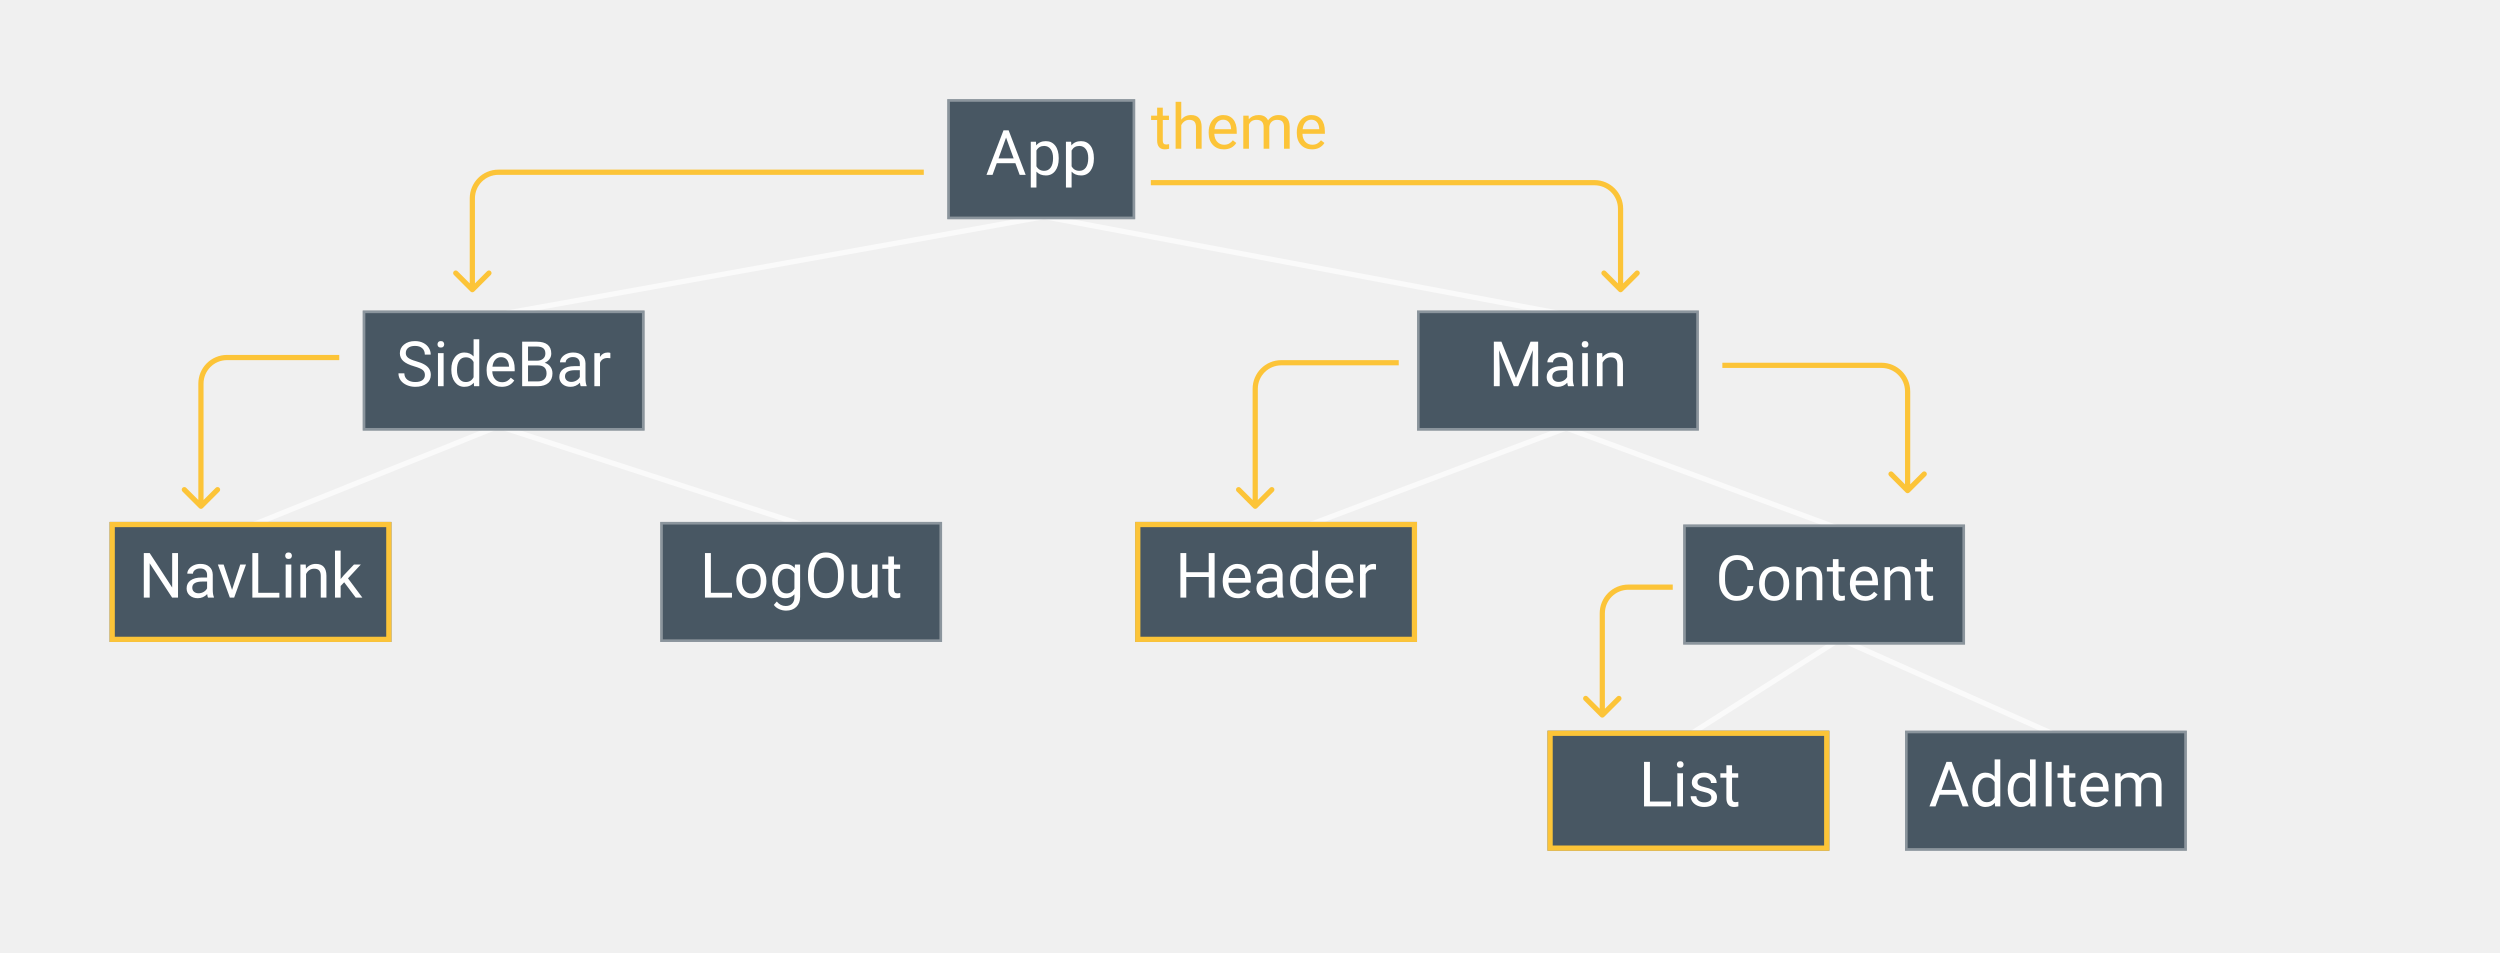
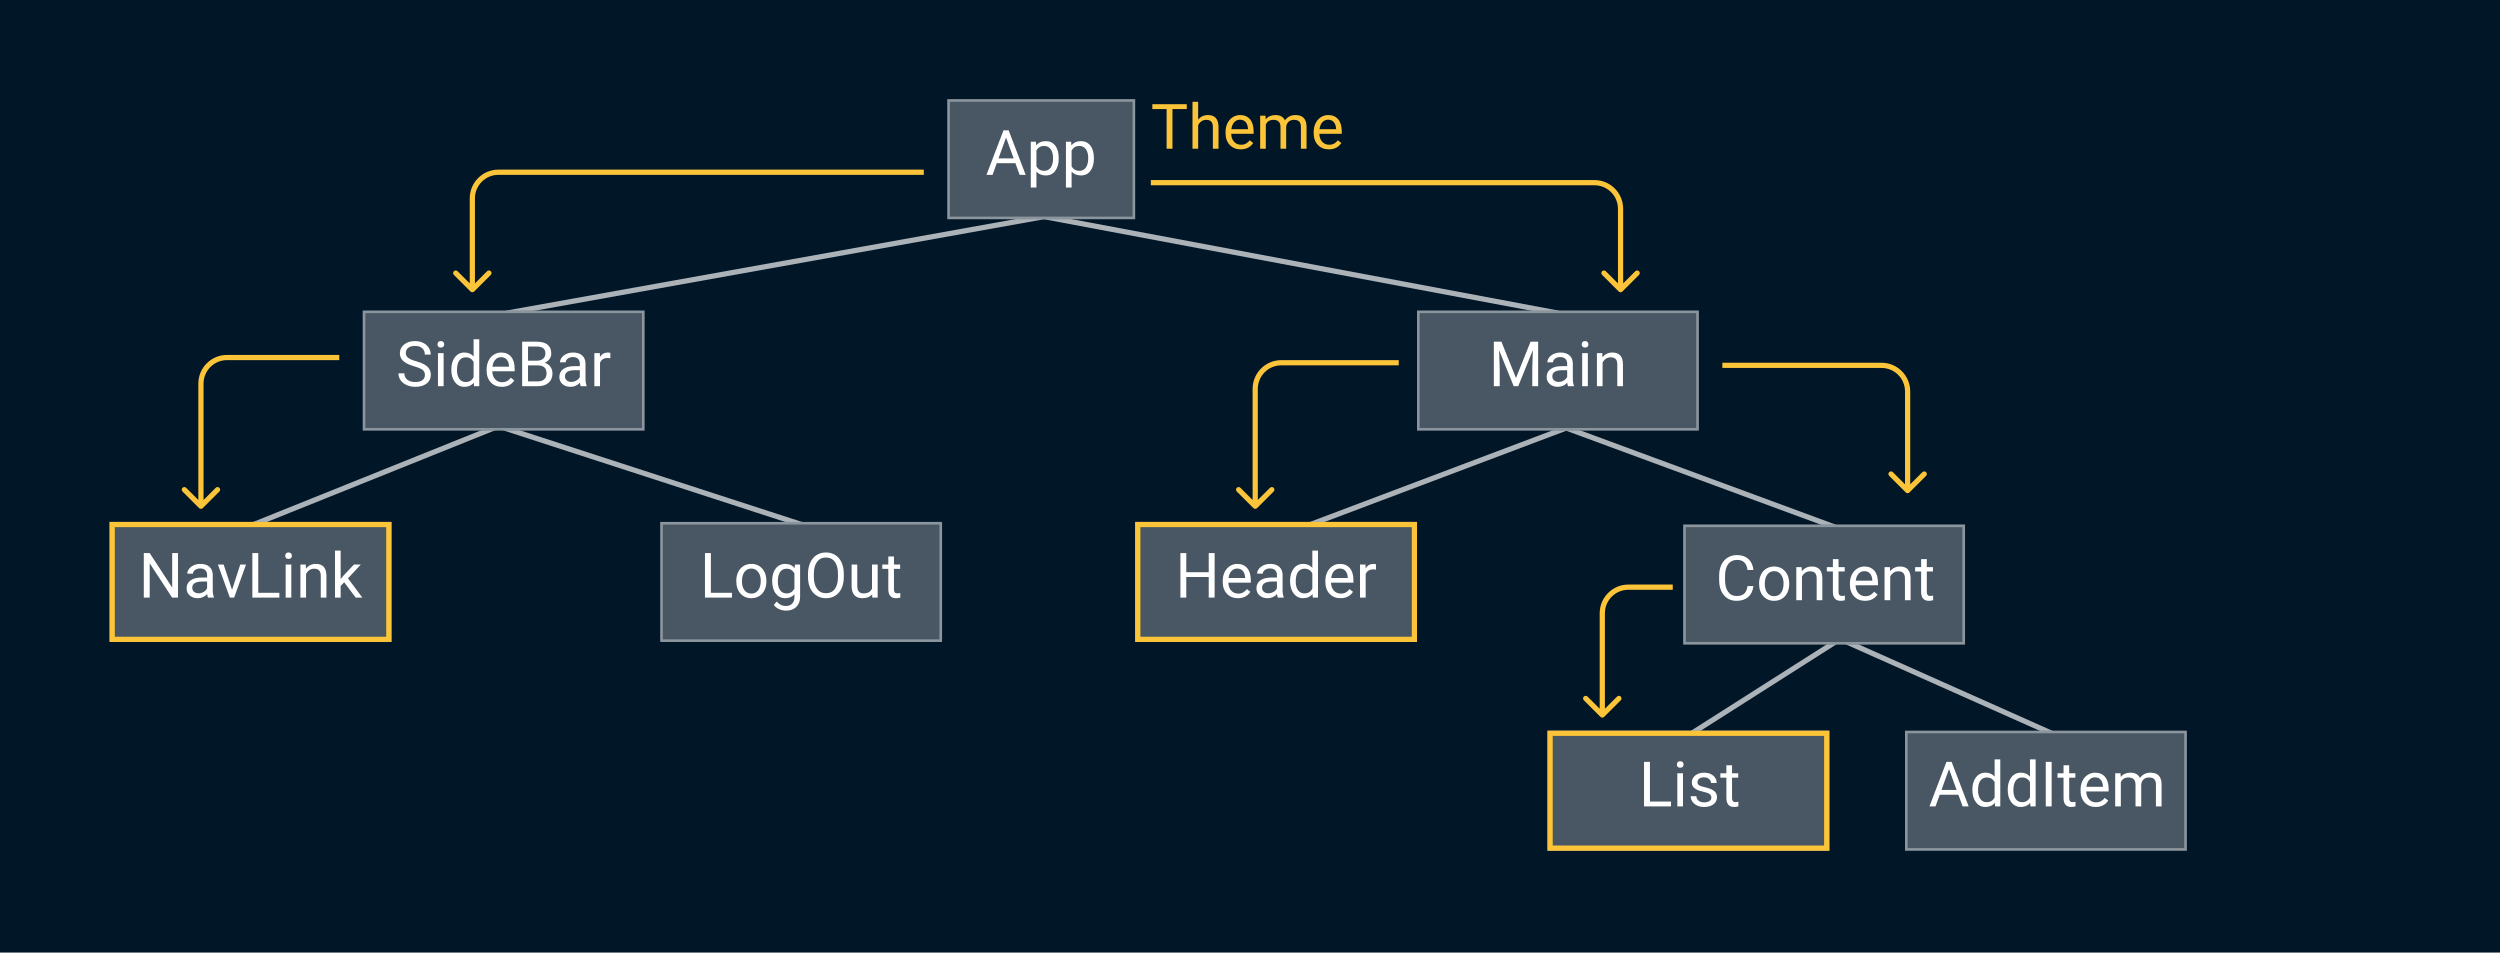
<svg xmlns="http://www.w3.org/2000/svg" width="958" height="365" viewBox="0 0 958 365" fill="none">
  <g clip-path="url(#clip0)">
-     <line x1="400.185" y1="83.017" x2="597.185" y2="120.017" stroke="white" stroke-opacity="0.67" stroke-width="2" />
-     <line x1="400.177" y1="82.984" x2="194.177" y2="119.984" stroke="white" stroke-opacity="0.67" stroke-width="2" />
-     <path d="M190.5 163.5L97.361 200.933" stroke="white" stroke-opacity="0.67" stroke-width="2" />
-     <line x1="190.309" y1="163.049" x2="307.309" y2="201.049" stroke="white" stroke-opacity="0.67" stroke-width="2" />
-     <line x1="600.353" y1="163.936" x2="441.353" y2="223.936" stroke="white" stroke-opacity="0.67" stroke-width="2" />
-     <line x1="600.346" y1="164.062" x2="703.346" y2="202.062" stroke="white" stroke-opacity="0.67" stroke-width="2" />
-     <line x1="703.537" y1="245.844" x2="648.537" y2="280.844" stroke="white" stroke-opacity="0.67" stroke-width="2" />
-     <line x1="703.407" y1="244.087" x2="786.407" y2="281.087" stroke="white" stroke-opacity="0.67" stroke-width="2" />
+     <rect width="958" height="365" fill="#011627" />
+     <line x1="400.185" y1="83.017" x2="597.185" y2="120.017" stroke="#ABB2B8" stroke-width="2" />
+     <line x1="400.177" y1="82.984" x2="194.177" y2="119.984" stroke="#ABB2B8" stroke-width="2" />
+     <path d="M190.5 163.5L97.361 200.933" stroke="#ABB2B8" stroke-width="2" />
+     <line x1="190.309" y1="163.049" x2="307.309" y2="201.049" stroke="#ABB2B8" stroke-width="2" />
+     <line x1="600.353" y1="163.936" x2="441.353" y2="223.936" stroke="#ABB2B8" stroke-width="2" />
+     <line x1="600.346" y1="164.062" x2="703.346" y2="202.062" stroke="#ABB2B8" stroke-width="2" />
+     <line x1="703.537" y1="245.844" x2="648.537" y2="280.844" stroke="#ABB2B8" stroke-width="2" />
+     <line x1="703.407" y1="244.087" x2="786.407" y2="281.087" stroke="#ABB2B8" stroke-width="2" />
    <path d="M363 38H435V84H363V38Z" fill="#485763" />
    <path d="M363.5 38.5H434.5V83.5H363.5V38.5Z" stroke="white" stroke-opacity="0.37" />
    <path d="M389.098 62.547H381.949L380.344 67H378.023L384.539 49.938H386.508L393.035 67H390.727L389.098 62.547ZM382.629 60.695H388.43L385.523 52.715L382.629 60.695ZM405.703 60.801C405.703 62.73 405.262 64.285 404.379 65.465C403.496 66.644 402.301 67.234 400.793 67.234C399.254 67.234 398.043 66.746 397.16 65.769V71.875H394.992V54.32H396.973L397.078 55.727C397.961 54.633 399.188 54.086 400.758 54.086C402.281 54.086 403.484 54.66 404.367 55.809C405.258 56.957 405.703 58.555 405.703 60.602V60.801ZM403.535 60.555C403.535 59.125 403.23 57.996 402.621 57.168C402.012 56.34 401.176 55.926 400.113 55.926C398.801 55.926 397.816 56.508 397.16 57.672V63.73C397.809 64.887 398.801 65.465 400.137 65.465C401.176 65.465 402 65.055 402.609 64.234C403.227 63.406 403.535 62.18 403.535 60.555ZM419.18 60.801C419.18 62.73 418.738 64.285 417.855 65.465C416.973 66.644 415.777 67.234 414.27 67.234C412.73 67.234 411.52 66.746 410.637 65.769V71.875H408.469V54.32H410.449L410.555 55.727C411.438 54.633 412.664 54.086 414.234 54.086C415.758 54.086 416.961 54.66 417.844 55.809C418.734 56.957 419.18 58.555 419.18 60.602V60.801ZM417.012 60.555C417.012 59.125 416.707 57.996 416.098 57.168C415.488 56.34 414.652 55.926 413.59 55.926C412.277 55.926 411.293 56.508 410.637 57.672V63.73C411.285 64.887 412.277 65.465 413.613 65.465C414.652 65.465 415.477 65.055 416.086 64.234C416.703 63.406 417.012 62.18 417.012 60.555Z" fill="white" />
    <path d="M139 119H247V165H139V119Z" fill="#485763" />
    <path d="M139.5 119.5H246.5V164.5H139.5V119.5Z" stroke="white" stroke-opacity="0.37" />
    <path d="M158.758 140.395C156.828 139.84 155.422 139.16 154.539 138.355C153.664 137.543 153.227 136.543 153.227 135.355C153.227 134.012 153.762 132.902 154.832 132.027C155.91 131.145 157.309 130.703 159.027 130.703C160.199 130.703 161.242 130.93 162.156 131.383C163.078 131.836 163.789 132.461 164.289 133.258C164.797 134.055 165.051 134.926 165.051 135.871H162.789C162.789 134.84 162.461 134.031 161.805 133.445C161.148 132.852 160.223 132.555 159.027 132.555C157.918 132.555 157.051 132.801 156.426 133.293C155.809 133.777 155.5 134.453 155.5 135.32C155.5 136.016 155.793 136.605 156.379 137.09C156.973 137.566 157.977 138.004 159.391 138.402C160.812 138.801 161.922 139.242 162.719 139.727C163.523 140.203 164.117 140.762 164.5 141.402C164.891 142.043 165.086 142.797 165.086 143.664C165.086 145.047 164.547 146.156 163.469 146.992C162.391 147.82 160.949 148.234 159.145 148.234C157.973 148.234 156.879 148.012 155.863 147.566C154.848 147.113 154.062 146.496 153.508 145.715C152.961 144.934 152.688 144.047 152.688 143.055H154.949C154.949 144.086 155.328 144.902 156.086 145.504C156.852 146.098 157.871 146.395 159.145 146.395C160.332 146.395 161.242 146.152 161.875 145.668C162.508 145.184 162.824 144.523 162.824 143.688C162.824 142.852 162.531 142.207 161.945 141.754C161.359 141.293 160.297 140.84 158.758 140.395ZM169.996 148H167.828V135.32H169.996V148ZM167.652 131.957C167.652 131.605 167.758 131.309 167.969 131.066C168.188 130.824 168.508 130.703 168.93 130.703C169.352 130.703 169.672 130.824 169.891 131.066C170.109 131.309 170.219 131.605 170.219 131.957C170.219 132.309 170.109 132.602 169.891 132.836C169.672 133.07 169.352 133.188 168.93 133.188C168.508 133.188 168.188 133.07 167.969 132.836C167.758 132.602 167.652 132.309 167.652 131.957ZM172.949 141.555C172.949 139.609 173.41 138.047 174.332 136.867C175.254 135.68 176.461 135.086 177.953 135.086C179.438 135.086 180.613 135.594 181.48 136.609V130H183.648V148H181.656L181.551 146.641C180.684 147.703 179.477 148.234 177.93 148.234C176.461 148.234 175.262 147.633 174.332 146.43C173.41 145.227 172.949 143.656 172.949 141.719V141.555ZM175.117 141.801C175.117 143.238 175.414 144.363 176.008 145.176C176.602 145.988 177.422 146.395 178.469 146.395C179.844 146.395 180.848 145.777 181.48 144.543V138.719C180.832 137.523 179.836 136.926 178.492 136.926C177.43 136.926 176.602 137.336 176.008 138.156C175.414 138.977 175.117 140.191 175.117 141.801ZM192.285 148.234C190.566 148.234 189.168 147.672 188.09 146.547C187.012 145.414 186.473 143.902 186.473 142.012V141.613C186.473 140.355 186.711 139.234 187.188 138.25C187.672 137.258 188.344 136.484 189.203 135.93C190.07 135.367 191.008 135.086 192.016 135.086C193.664 135.086 194.945 135.629 195.859 136.715C196.773 137.801 197.23 139.355 197.23 141.379V142.281H188.641C188.672 143.531 189.035 144.543 189.73 145.316C190.434 146.082 191.324 146.465 192.402 146.465C193.168 146.465 193.816 146.309 194.348 145.996C194.879 145.684 195.344 145.27 195.742 144.754L197.066 145.785C196.004 147.418 194.41 148.234 192.285 148.234ZM192.016 136.867C191.141 136.867 190.406 137.188 189.812 137.828C189.219 138.461 188.852 139.352 188.711 140.5H195.062V140.336C195 139.234 194.703 138.383 194.172 137.781C193.641 137.172 192.922 136.867 192.016 136.867ZM200.09 148V130.938H205.668C207.52 130.938 208.91 131.32 209.84 132.086C210.777 132.852 211.246 133.984 211.246 135.484C211.246 136.281 211.02 136.988 210.566 137.605C210.113 138.215 209.496 138.688 208.715 139.023C209.637 139.281 210.363 139.773 210.895 140.5C211.434 141.219 211.703 142.078 211.703 143.078C211.703 144.609 211.207 145.812 210.215 146.688C209.223 147.562 207.82 148 206.008 148H200.09ZM202.34 140.02V146.16H206.055C207.102 146.16 207.926 145.891 208.527 145.352C209.137 144.805 209.441 144.055 209.441 143.102C209.441 141.047 208.324 140.02 206.09 140.02H202.34ZM202.34 138.215H205.738C206.723 138.215 207.508 137.969 208.094 137.477C208.688 136.984 208.984 136.316 208.984 135.473C208.984 134.535 208.711 133.855 208.164 133.434C207.617 133.004 206.785 132.789 205.668 132.789H202.34V138.215ZM222.531 148C222.406 147.75 222.305 147.305 222.227 146.664C221.219 147.711 220.016 148.234 218.617 148.234C217.367 148.234 216.34 147.883 215.535 147.18C214.738 146.469 214.34 145.57 214.34 144.484C214.34 143.164 214.84 142.141 215.84 141.414C216.848 140.68 218.262 140.312 220.082 140.312H222.191V139.316C222.191 138.559 221.965 137.957 221.512 137.512C221.059 137.059 220.391 136.832 219.508 136.832C218.734 136.832 218.086 137.027 217.562 137.418C217.039 137.809 216.777 138.281 216.777 138.836H214.598C214.598 138.203 214.82 137.594 215.266 137.008C215.719 136.414 216.328 135.945 217.094 135.602C217.867 135.258 218.715 135.086 219.637 135.086C221.098 135.086 222.242 135.453 223.07 136.188C223.898 136.914 224.328 137.918 224.359 139.199V145.035C224.359 146.199 224.508 147.125 224.805 147.812V148H222.531ZM218.934 146.348C219.613 146.348 220.258 146.172 220.867 145.82C221.477 145.469 221.918 145.012 222.191 144.449V141.848H220.492C217.836 141.848 216.508 142.625 216.508 144.18C216.508 144.859 216.734 145.391 217.188 145.773C217.641 146.156 218.223 146.348 218.934 146.348ZM233.887 137.266C233.559 137.211 233.203 137.184 232.82 137.184C231.398 137.184 230.434 137.789 229.926 139V148H227.758V135.32H229.867L229.902 136.785C230.613 135.652 231.621 135.086 232.926 135.086C233.348 135.086 233.668 135.141 233.887 135.25V137.266Z" fill="white" />
    <path d="M543 119H651V165H543V119Z" fill="#485763" />
    <path d="M543.5 119.5H650.5V164.5H543.5V119.5Z" stroke="white" stroke-opacity="0.37" />
    <path d="M575.344 130.938L580.922 144.859L586.5 130.938H589.418V148H587.168V141.355L587.379 134.184L581.777 148H580.055L574.465 134.219L574.688 141.355V148H572.438V130.938H575.344ZM600.879 148C600.754 147.75 600.652 147.305 600.574 146.664C599.566 147.711 598.363 148.234 596.965 148.234C595.715 148.234 594.688 147.883 593.883 147.18C593.086 146.469 592.688 145.57 592.688 144.484C592.688 143.164 593.188 142.141 594.188 141.414C595.195 140.68 596.609 140.312 598.43 140.312H600.539V139.316C600.539 138.559 600.312 137.957 599.859 137.512C599.406 137.059 598.738 136.832 597.855 136.832C597.082 136.832 596.434 137.027 595.91 137.418C595.387 137.809 595.125 138.281 595.125 138.836H592.945C592.945 138.203 593.168 137.594 593.613 137.008C594.066 136.414 594.676 135.945 595.441 135.602C596.215 135.258 597.062 135.086 597.984 135.086C599.445 135.086 600.59 135.453 601.418 136.188C602.246 136.914 602.676 137.918 602.707 139.199V145.035C602.707 146.199 602.855 147.125 603.152 147.812V148H600.879ZM597.281 146.348C597.961 146.348 598.605 146.172 599.215 145.82C599.824 145.469 600.266 145.012 600.539 144.449V141.848H598.84C596.184 141.848 594.855 142.625 594.855 144.18C594.855 144.859 595.082 145.391 595.535 145.773C595.988 146.156 596.57 146.348 597.281 146.348ZM608.461 148H606.293V135.32H608.461V148ZM606.117 131.957C606.117 131.605 606.223 131.309 606.434 131.066C606.652 130.824 606.973 130.703 607.395 130.703C607.816 130.703 608.137 130.824 608.355 131.066C608.574 131.309 608.684 131.605 608.684 131.957C608.684 132.309 608.574 132.602 608.355 132.836C608.137 133.07 607.816 133.188 607.395 133.188C606.973 133.188 606.652 133.07 606.434 132.836C606.223 132.602 606.117 132.309 606.117 131.957ZM613.992 135.32L614.062 136.914C615.031 135.695 616.297 135.086 617.859 135.086C620.539 135.086 621.891 136.598 621.914 139.621V148H619.746V139.609C619.738 138.695 619.527 138.02 619.113 137.582C618.707 137.145 618.07 136.926 617.203 136.926C616.5 136.926 615.883 137.113 615.352 137.488C614.82 137.863 614.406 138.355 614.109 138.965V148H611.941V135.32H613.992Z" fill="white" />
    <path d="M42 200H150V246H42V200Z" fill="#485763" />
    <path d="M42.5 200.5H149.5V245.5H42.5V200.5Z" stroke="white" stroke-opacity="0.37" />
    <path d="M68.215 229H65.953L57.363 215.852V229H55.102V211.938H57.363L65.977 225.145V211.938H68.215V229ZM79.699 229C79.574 228.75 79.473 228.305 79.394 227.664C78.387 228.711 77.184 229.234 75.785 229.234C74.535 229.234 73.508 228.883 72.703 228.18C71.906 227.469 71.508 226.57 71.508 225.484C71.508 224.164 72.008 223.141 73.008 222.414C74.016 221.68 75.43 221.312 77.25 221.312H79.359V220.316C79.359 219.559 79.133 218.957 78.68 218.512C78.227 218.059 77.559 217.832 76.676 217.832C75.902 217.832 75.254 218.027 74.731 218.418C74.207 218.809 73.945 219.281 73.945 219.836H71.766C71.766 219.203 71.988 218.594 72.434 218.008C72.887 217.414 73.496 216.945 74.262 216.602C75.035 216.258 75.883 216.086 76.805 216.086C78.266 216.086 79.41 216.453 80.238 217.188C81.066 217.914 81.496 218.918 81.527 220.199V226.035C81.527 227.199 81.676 228.125 81.973 228.812V229H79.699ZM76.102 227.348C76.781 227.348 77.426 227.172 78.035 226.82C78.644 226.469 79.086 226.012 79.359 225.449V222.848H77.66C75.004 222.848 73.676 223.625 73.676 225.18C73.676 225.859 73.902 226.391 74.356 226.773C74.809 227.156 75.391 227.348 76.102 227.348ZM88.922 226.059L92.062 216.32H94.277L89.731 229H88.078L83.484 216.32H85.699L88.922 226.059ZM98.965 227.16H107.051V229H96.703V211.938H98.965V227.16ZM111.633 229H109.465V216.32H111.633V229ZM109.289 212.957C109.289 212.605 109.395 212.309 109.605 212.066C109.824 211.824 110.145 211.703 110.566 211.703C110.988 211.703 111.309 211.824 111.527 212.066C111.746 212.309 111.855 212.605 111.855 212.957C111.855 213.309 111.746 213.602 111.527 213.836C111.309 214.07 110.988 214.188 110.566 214.188C110.145 214.188 109.824 214.07 109.605 213.836C109.395 213.602 109.289 213.309 109.289 212.957ZM117.164 216.32L117.234 217.914C118.203 216.695 119.469 216.086 121.031 216.086C123.711 216.086 125.062 217.598 125.086 220.621V229H122.918V220.609C122.91 219.695 122.699 219.02 122.285 218.582C121.879 218.145 121.242 217.926 120.375 217.926C119.672 217.926 119.055 218.113 118.523 218.488C117.992 218.863 117.578 219.355 117.281 219.965V229H115.113V216.32H117.164ZM131.895 223.129L130.535 224.547V229H128.367V211H130.535V221.887L131.695 220.492L135.645 216.32H138.281L133.348 221.617L138.855 229H136.312L131.895 223.129Z" fill="white" />
    <path d="M253 200H361V246H253V200Z" fill="#485763" />
    <path d="M253.5 200.5H360.5V245.5H253.5V200.5Z" stroke="white" stroke-opacity="0.37" />
    <path d="M272.406 227.16H280.492V229H270.145V211.938H272.406V227.16ZM282.145 222.543C282.145 221.301 282.387 220.184 282.871 219.191C283.363 218.199 284.043 217.434 284.91 216.895C285.785 216.355 286.781 216.086 287.898 216.086C289.625 216.086 291.02 216.684 292.082 217.879C293.152 219.074 293.688 220.664 293.688 222.648V222.801C293.688 224.035 293.449 225.145 292.973 226.129C292.504 227.105 291.828 227.867 290.945 228.414C290.07 228.961 289.062 229.234 287.922 229.234C286.203 229.234 284.809 228.637 283.738 227.441C282.676 226.246 282.145 224.664 282.145 222.695V222.543ZM284.324 222.801C284.324 224.207 284.648 225.336 285.297 226.188C285.953 227.039 286.828 227.465 287.922 227.465C289.023 227.465 289.898 227.035 290.547 226.176C291.195 225.309 291.52 224.098 291.52 222.543C291.52 221.152 291.188 220.027 290.523 219.168C289.867 218.301 288.992 217.867 287.898 217.867C286.828 217.867 285.965 218.293 285.309 219.145C284.652 219.996 284.324 221.215 284.324 222.801ZM295.891 222.555C295.891 220.578 296.348 219.008 297.262 217.844C298.176 216.672 299.387 216.086 300.895 216.086C302.441 216.086 303.648 216.633 304.516 217.727L304.621 216.32H306.602V228.695C306.602 230.336 306.113 231.629 305.137 232.574C304.168 233.52 302.863 233.992 301.223 233.992C300.309 233.992 299.414 233.797 298.539 233.406C297.664 233.016 296.996 232.48 296.535 231.801L297.66 230.5C298.59 231.648 299.727 232.223 301.07 232.223C302.125 232.223 302.945 231.926 303.531 231.332C304.125 230.738 304.422 229.902 304.422 228.824V227.734C303.555 228.734 302.371 229.234 300.871 229.234C299.387 229.234 298.184 228.637 297.262 227.441C296.348 226.246 295.891 224.617 295.891 222.555ZM298.07 222.801C298.07 224.23 298.363 225.355 298.949 226.176C299.535 226.988 300.355 227.395 301.41 227.395C302.777 227.395 303.781 226.773 304.422 225.531V219.742C303.758 218.531 302.762 217.926 301.434 217.926C300.379 217.926 299.555 218.336 298.961 219.156C298.367 219.977 298.07 221.191 298.07 222.801ZM323.348 221.02C323.348 222.691 323.066 224.152 322.504 225.402C321.941 226.645 321.145 227.594 320.113 228.25C319.082 228.906 317.879 229.234 316.504 229.234C315.16 229.234 313.969 228.906 312.93 228.25C311.891 227.586 311.082 226.645 310.504 225.426C309.934 224.199 309.641 222.781 309.625 221.172V219.941C309.625 218.301 309.91 216.852 310.48 215.594C311.051 214.336 311.855 213.375 312.895 212.711C313.941 212.039 315.137 211.703 316.48 211.703C317.848 211.703 319.051 212.035 320.09 212.699C321.137 213.355 321.941 214.312 322.504 215.57C323.066 216.82 323.348 218.277 323.348 219.941V221.02ZM321.109 219.918C321.109 217.895 320.703 216.344 319.891 215.266C319.078 214.18 317.941 213.637 316.48 213.637C315.059 213.637 313.938 214.18 313.117 215.266C312.305 216.344 311.887 217.844 311.863 219.766V221.02C311.863 222.98 312.273 224.523 313.094 225.648C313.922 226.766 315.059 227.324 316.504 227.324C317.957 227.324 319.082 226.797 319.879 225.742C320.676 224.68 321.086 223.16 321.109 221.184V219.918ZM334.211 227.746C333.367 228.738 332.129 229.234 330.496 229.234C329.145 229.234 328.113 228.844 327.402 228.062C326.699 227.273 326.344 226.109 326.336 224.57V216.32H328.504V224.512C328.504 226.434 329.285 227.395 330.848 227.395C332.504 227.395 333.605 226.777 334.152 225.543V216.32H336.32V229H334.258L334.211 227.746ZM342.566 213.25V216.32H344.934V217.996H342.566V225.859C342.566 226.367 342.672 226.75 342.883 227.008C343.094 227.258 343.453 227.383 343.961 227.383C344.211 227.383 344.555 227.336 344.992 227.242V229C344.422 229.156 343.867 229.234 343.328 229.234C342.359 229.234 341.629 228.941 341.137 228.355C340.645 227.77 340.398 226.938 340.398 225.859V217.996H338.09V216.32H340.398V213.25H342.566Z" fill="white" />
    <path d="M435 200H543V246H435V200Z" fill="#485763" />
    <path d="M435.5 200.5H542.5V245.5H435.5V200.5Z" stroke="white" stroke-opacity="0.37" />
    <path d="M465.445 229H463.184V221.113H454.582V229H452.332V211.938H454.582V219.273H463.184V211.938H465.445V229ZM474.363 229.234C472.645 229.234 471.246 228.672 470.168 227.547C469.09 226.414 468.551 224.902 468.551 223.012V222.613C468.551 221.355 468.789 220.234 469.266 219.25C469.75 218.258 470.422 217.484 471.281 216.93C472.148 216.367 473.086 216.086 474.094 216.086C475.742 216.086 477.023 216.629 477.938 217.715C478.852 218.801 479.309 220.355 479.309 222.379V223.281H470.719C470.75 224.531 471.113 225.543 471.809 226.316C472.512 227.082 473.402 227.465 474.48 227.465C475.246 227.465 475.895 227.309 476.426 226.996C476.957 226.684 477.422 226.27 477.82 225.754L479.145 226.785C478.082 228.418 476.488 229.234 474.363 229.234ZM474.094 217.867C473.219 217.867 472.484 218.188 471.891 218.828C471.297 219.461 470.93 220.352 470.789 221.5H477.141V221.336C477.078 220.234 476.781 219.383 476.25 218.781C475.719 218.172 475 217.867 474.094 217.867ZM489.656 229C489.531 228.75 489.43 228.305 489.352 227.664C488.344 228.711 487.141 229.234 485.742 229.234C484.492 229.234 483.465 228.883 482.66 228.18C481.863 227.469 481.465 226.57 481.465 225.484C481.465 224.164 481.965 223.141 482.965 222.414C483.973 221.68 485.387 221.312 487.207 221.312H489.316V220.316C489.316 219.559 489.09 218.957 488.637 218.512C488.184 218.059 487.516 217.832 486.633 217.832C485.859 217.832 485.211 218.027 484.688 218.418C484.164 218.809 483.902 219.281 483.902 219.836H481.723C481.723 219.203 481.945 218.594 482.391 218.008C482.844 217.414 483.453 216.945 484.219 216.602C484.992 216.258 485.84 216.086 486.762 216.086C488.223 216.086 489.367 216.453 490.195 217.188C491.023 217.914 491.453 218.918 491.484 220.199V226.035C491.484 227.199 491.633 228.125 491.93 228.812V229H489.656ZM486.059 227.348C486.738 227.348 487.383 227.172 487.992 226.82C488.602 226.469 489.043 226.012 489.316 225.449V222.848H487.617C484.961 222.848 483.633 223.625 483.633 225.18C483.633 225.859 483.859 226.391 484.312 226.773C484.766 227.156 485.348 227.348 486.059 227.348ZM494.355 222.555C494.355 220.609 494.816 219.047 495.738 217.867C496.66 216.68 497.867 216.086 499.359 216.086C500.844 216.086 502.02 216.594 502.887 217.609V211H505.055V229H503.062L502.957 227.641C502.09 228.703 500.883 229.234 499.336 229.234C497.867 229.234 496.668 228.633 495.738 227.43C494.816 226.227 494.355 224.656 494.355 222.719V222.555ZM496.523 222.801C496.523 224.238 496.82 225.363 497.414 226.176C498.008 226.988 498.828 227.395 499.875 227.395C501.25 227.395 502.254 226.777 502.887 225.543V219.719C502.238 218.523 501.242 217.926 499.898 217.926C498.836 217.926 498.008 218.336 497.414 219.156C496.82 219.977 496.523 221.191 496.523 222.801ZM513.691 229.234C511.973 229.234 510.574 228.672 509.496 227.547C508.418 226.414 507.879 224.902 507.879 223.012V222.613C507.879 221.355 508.117 220.234 508.594 219.25C509.078 218.258 509.75 217.484 510.609 216.93C511.477 216.367 512.414 216.086 513.422 216.086C515.07 216.086 516.352 216.629 517.266 217.715C518.18 218.801 518.637 220.355 518.637 222.379V223.281H510.047C510.078 224.531 510.441 225.543 511.137 226.316C511.84 227.082 512.73 227.465 513.809 227.465C514.574 227.465 515.223 227.309 515.754 226.996C516.285 226.684 516.75 226.27 517.148 225.754L518.473 226.785C517.41 228.418 515.816 229.234 513.691 229.234ZM513.422 217.867C512.547 217.867 511.812 218.188 511.219 218.828C510.625 219.461 510.258 220.352 510.117 221.5H516.469V221.336C516.406 220.234 516.109 219.383 515.578 218.781C515.047 218.172 514.328 217.867 513.422 217.867ZM527.285 218.266C526.957 218.211 526.602 218.184 526.219 218.184C524.797 218.184 523.832 218.789 523.324 220V229H521.156V216.32H523.266L523.301 217.785C524.012 216.652 525.02 216.086 526.324 216.086C526.746 216.086 527.066 216.141 527.285 216.25V218.266Z" fill="white" />
    <path d="M645 201H753V247H645V201Z" fill="#485763" />
    <path d="M645.5 201.5H752.5V246.5H645.5V201.5Z" stroke="white" stroke-opacity="0.37" />
    <path d="M671.914 224.586C671.703 226.391 671.035 227.785 669.91 228.77C668.793 229.746 667.305 230.234 665.445 230.234C663.43 230.234 661.812 229.512 660.594 228.066C659.383 226.621 658.777 224.688 658.777 222.266V220.625C658.777 219.039 659.059 217.645 659.621 216.441C660.191 215.238 660.996 214.316 662.035 213.676C663.074 213.027 664.277 212.703 665.645 212.703C667.457 212.703 668.91 213.211 670.004 214.227C671.098 215.234 671.734 216.633 671.914 218.422H669.652C669.457 217.062 669.031 216.078 668.375 215.469C667.727 214.859 666.816 214.555 665.645 214.555C664.207 214.555 663.078 215.086 662.258 216.148C661.445 217.211 661.039 218.723 661.039 220.684V222.336C661.039 224.188 661.426 225.66 662.199 226.754C662.973 227.848 664.055 228.395 665.445 228.395C666.695 228.395 667.652 228.113 668.316 227.551C668.988 226.98 669.434 225.992 669.652 224.586H671.914ZM674.082 223.543C674.082 222.301 674.324 221.184 674.809 220.191C675.301 219.199 675.98 218.434 676.848 217.895C677.723 217.355 678.719 217.086 679.836 217.086C681.562 217.086 682.957 217.684 684.02 218.879C685.09 220.074 685.625 221.664 685.625 223.648V223.801C685.625 225.035 685.387 226.145 684.91 227.129C684.441 228.105 683.766 228.867 682.883 229.414C682.008 229.961 681 230.234 679.859 230.234C678.141 230.234 676.746 229.637 675.676 228.441C674.613 227.246 674.082 225.664 674.082 223.695V223.543ZM676.262 223.801C676.262 225.207 676.586 226.336 677.234 227.188C677.891 228.039 678.766 228.465 679.859 228.465C680.961 228.465 681.836 228.035 682.484 227.176C683.133 226.309 683.457 225.098 683.457 223.543C683.457 222.152 683.125 221.027 682.461 220.168C681.805 219.301 680.93 218.867 679.836 218.867C678.766 218.867 677.902 219.293 677.246 220.145C676.59 220.996 676.262 222.215 676.262 223.801ZM690.395 217.32L690.465 218.914C691.434 217.695 692.699 217.086 694.262 217.086C696.941 217.086 698.293 218.598 698.316 221.621V230H696.148V221.609C696.141 220.695 695.93 220.02 695.516 219.582C695.109 219.145 694.473 218.926 693.605 218.926C692.902 218.926 692.285 219.113 691.754 219.488C691.223 219.863 690.809 220.355 690.512 220.965V230H688.344V217.32H690.395ZM704.527 214.25V217.32H706.895V218.996H704.527V226.859C704.527 227.367 704.633 227.75 704.844 228.008C705.055 228.258 705.414 228.383 705.922 228.383C706.172 228.383 706.516 228.336 706.953 228.242V230C706.383 230.156 705.828 230.234 705.289 230.234C704.32 230.234 703.59 229.941 703.098 229.355C702.605 228.77 702.359 227.938 702.359 226.859V218.996H700.051V217.32H702.359V214.25H704.527ZM714.699 230.234C712.98 230.234 711.582 229.672 710.504 228.547C709.426 227.414 708.887 225.902 708.887 224.012V223.613C708.887 222.355 709.125 221.234 709.602 220.25C710.086 219.258 710.758 218.484 711.617 217.93C712.484 217.367 713.422 217.086 714.43 217.086C716.078 217.086 717.359 217.629 718.273 218.715C719.188 219.801 719.645 221.355 719.645 223.379V224.281H711.055C711.086 225.531 711.449 226.543 712.145 227.316C712.848 228.082 713.738 228.465 714.816 228.465C715.582 228.465 716.23 228.309 716.762 227.996C717.293 227.684 717.758 227.27 718.156 226.754L719.48 227.785C718.418 229.418 716.824 230.234 714.699 230.234ZM714.43 218.867C713.555 218.867 712.82 219.188 712.227 219.828C711.633 220.461 711.266 221.352 711.125 222.5H717.477V222.336C717.414 221.234 717.117 220.383 716.586 219.781C716.055 219.172 715.336 218.867 714.43 218.867ZM724.215 217.32L724.285 218.914C725.254 217.695 726.52 217.086 728.082 217.086C730.762 217.086 732.113 218.598 732.137 221.621V230H729.969V221.609C729.961 220.695 729.75 220.02 729.336 219.582C728.93 219.145 728.293 218.926 727.426 218.926C726.723 218.926 726.105 219.113 725.574 219.488C725.043 219.863 724.629 220.355 724.332 220.965V230H722.164V217.32H724.215ZM738.348 214.25V217.32H740.715V218.996H738.348V226.859C738.348 227.367 738.453 227.75 738.664 228.008C738.875 228.258 739.234 228.383 739.742 228.383C739.992 228.383 740.336 228.336 740.773 228.242V230C740.203 230.156 739.648 230.234 739.109 230.234C738.141 230.234 737.41 229.941 736.918 229.355C736.426 228.77 736.18 227.938 736.18 226.859V218.996H733.871V217.32H736.18V214.25H738.348Z" fill="white" />
    <path d="M593 280H701V326H593V280Z" fill="#485763" />
    <path d="M593.5 280.5H700.5V325.5H593.5V280.5Z" stroke="white" stroke-opacity="0.37" />
    <path d="M632.254 307.16H640.34V309H629.992V291.938H632.254V307.16ZM644.922 309H642.754V296.32H644.922V309ZM642.578 292.957C642.578 292.605 642.684 292.309 642.895 292.066C643.113 291.824 643.434 291.703 643.855 291.703C644.277 291.703 644.598 291.824 644.816 292.066C645.035 292.309 645.145 292.605 645.145 292.957C645.145 293.309 645.035 293.602 644.816 293.836C644.598 294.07 644.277 294.188 643.855 294.188C643.434 294.188 643.113 294.07 642.895 293.836C642.684 293.602 642.578 293.309 642.578 292.957ZM655.785 305.637C655.785 305.051 655.562 304.598 655.117 304.277C654.68 303.949 653.91 303.668 652.809 303.434C651.715 303.199 650.844 302.918 650.195 302.59C649.555 302.262 649.078 301.871 648.766 301.418C648.461 300.965 648.309 300.426 648.309 299.801C648.309 298.762 648.746 297.883 649.621 297.164C650.504 296.445 651.629 296.086 652.996 296.086C654.434 296.086 655.598 296.457 656.488 297.199C657.387 297.941 657.836 298.891 657.836 300.047H655.656C655.656 299.453 655.402 298.941 654.895 298.512C654.395 298.082 653.762 297.867 652.996 297.867C652.207 297.867 651.59 298.039 651.145 298.383C650.699 298.727 650.477 299.176 650.477 299.73C650.477 300.254 650.684 300.648 651.098 300.914C651.512 301.18 652.258 301.434 653.336 301.676C654.422 301.918 655.301 302.207 655.973 302.543C656.645 302.879 657.141 303.285 657.461 303.762C657.789 304.23 657.953 304.805 657.953 305.484C657.953 306.617 657.5 307.527 656.594 308.215C655.688 308.895 654.512 309.234 653.066 309.234C652.051 309.234 651.152 309.055 650.371 308.695C649.59 308.336 648.977 307.836 648.531 307.195C648.094 306.547 647.875 305.848 647.875 305.098H650.043C650.082 305.824 650.371 306.402 650.91 306.832C651.457 307.254 652.176 307.465 653.066 307.465C653.887 307.465 654.543 307.301 655.035 306.973C655.535 306.637 655.785 306.191 655.785 305.637ZM663.719 293.25V296.32H666.086V297.996H663.719V305.859C663.719 306.367 663.824 306.75 664.035 307.008C664.246 307.258 664.605 307.383 665.113 307.383C665.363 307.383 665.707 307.336 666.145 307.242V309C665.574 309.156 665.02 309.234 664.48 309.234C663.512 309.234 662.781 308.941 662.289 308.355C661.797 307.77 661.551 306.938 661.551 305.859V297.996H659.242V296.32H661.551V293.25H663.719Z" fill="white" />
    <path d="M730 280H838V326H730V280Z" fill="#485763" />
    <path d="M730.5 280.5H837.5V325.5H730.5V280.5Z" stroke="white" stroke-opacity="0.37" />
    <path d="M750.445 304.547H743.297L741.691 309H739.371L745.887 291.938H747.855L754.383 309H752.074L750.445 304.547ZM743.977 302.695H749.777L746.871 294.715L743.977 302.695ZM755.812 302.555C755.812 300.609 756.273 299.047 757.195 297.867C758.117 296.68 759.324 296.086 760.816 296.086C762.301 296.086 763.477 296.594 764.344 297.609V291H766.512V309H764.52L764.414 307.641C763.547 308.703 762.34 309.234 760.793 309.234C759.324 309.234 758.125 308.633 757.195 307.43C756.273 306.227 755.812 304.656 755.812 302.719V302.555ZM757.98 302.801C757.98 304.238 758.277 305.363 758.871 306.176C759.465 306.988 760.285 307.395 761.332 307.395C762.707 307.395 763.711 306.777 764.344 305.543V299.719C763.695 298.523 762.699 297.926 761.355 297.926C760.293 297.926 759.465 298.336 758.871 299.156C758.277 299.977 757.98 301.191 757.98 302.801ZM769.359 302.555C769.359 300.609 769.82 299.047 770.742 297.867C771.664 296.68 772.871 296.086 774.363 296.086C775.848 296.086 777.023 296.594 777.891 297.609V291H780.059V309H778.066L777.961 307.641C777.094 308.703 775.887 309.234 774.34 309.234C772.871 309.234 771.672 308.633 770.742 307.43C769.82 306.227 769.359 304.656 769.359 302.719V302.555ZM771.527 302.801C771.527 304.238 771.824 305.363 772.418 306.176C773.012 306.988 773.832 307.395 774.879 307.395C776.254 307.395 777.258 306.777 777.891 305.543V299.719C777.242 298.523 776.246 297.926 774.902 297.926C773.84 297.926 773.012 298.336 772.418 299.156C771.824 299.977 771.527 301.191 771.527 302.801ZM786.188 309H783.938V291.938H786.188V309ZM792.914 293.25V296.32H795.281V297.996H792.914V305.859C792.914 306.367 793.02 306.75 793.23 307.008C793.441 307.258 793.801 307.383 794.309 307.383C794.559 307.383 794.902 307.336 795.34 307.242V309C794.77 309.156 794.215 309.234 793.676 309.234C792.707 309.234 791.977 308.941 791.484 308.355C790.992 307.77 790.746 306.938 790.746 305.859V297.996H788.438V296.32H790.746V293.25H792.914ZM803.086 309.234C801.367 309.234 799.969 308.672 798.891 307.547C797.812 306.414 797.273 304.902 797.273 303.012V302.613C797.273 301.355 797.512 300.234 797.988 299.25C798.473 298.258 799.145 297.484 800.004 296.93C800.871 296.367 801.809 296.086 802.816 296.086C804.465 296.086 805.746 296.629 806.66 297.715C807.574 298.801 808.031 300.355 808.031 302.379V303.281H799.441C799.473 304.531 799.836 305.543 800.531 306.316C801.234 307.082 802.125 307.465 803.203 307.465C803.969 307.465 804.617 307.309 805.148 306.996C805.68 306.684 806.145 306.27 806.543 305.754L807.867 306.785C806.805 308.418 805.211 309.234 803.086 309.234ZM802.816 297.867C801.941 297.867 801.207 298.188 800.613 298.828C800.02 299.461 799.652 300.352 799.512 301.5H805.863V301.336C805.801 300.234 805.504 299.383 804.973 298.781C804.441 298.172 803.723 297.867 802.816 297.867ZM812.59 296.32L812.648 297.727C813.578 296.633 814.832 296.086 816.41 296.086C818.184 296.086 819.391 296.766 820.031 298.125C820.453 297.516 821 297.023 821.672 296.648C822.352 296.273 823.152 296.086 824.074 296.086C826.855 296.086 828.27 297.559 828.316 300.504V309H826.148V300.633C826.148 299.727 825.941 299.051 825.527 298.605C825.113 298.152 824.418 297.926 823.441 297.926C822.637 297.926 821.969 298.168 821.438 298.652C820.906 299.129 820.598 299.773 820.512 300.586V309H818.332V300.691C818.332 298.848 817.43 297.926 815.625 297.926C814.203 297.926 813.23 298.531 812.707 299.742V309H810.539V296.32H812.59Z" fill="white" />
    <path d="M436 201H542V245H436V201Z" stroke="#FCC438" stroke-width="2" />
    <path d="M594 281H700V325H594V281Z" stroke="#FCC438" stroke-width="2" />
    <path d="M43 201H149V245H43V201Z" stroke="#FCC438" stroke-width="2" />
-     <path d="M445.582 41.25V44.32H447.949V45.996H445.582V53.859C445.582 54.367 445.688 54.75 445.898 55.008C446.109 55.258 446.469 55.383 446.977 55.383C447.227 55.383 447.57 55.336 448.008 55.242V57C447.438 57.156 446.883 57.234 446.344 57.234C445.375 57.234 444.645 56.941 444.152 56.355C443.66 55.77 443.414 54.938 443.414 53.859V45.996H441.105V44.32H443.414V41.25H445.582ZM452.66 45.855C453.621 44.676 454.871 44.086 456.41 44.086C459.09 44.086 460.441 45.598 460.465 48.621V57H458.297V48.609C458.289 47.695 458.078 47.02 457.664 46.582C457.258 46.145 456.621 45.926 455.754 45.926C455.051 45.926 454.434 46.113 453.902 46.488C453.371 46.863 452.957 47.355 452.66 47.965V57H450.492V39H452.66V45.855ZM468.973 57.234C467.254 57.234 465.855 56.672 464.777 55.547C463.699 54.414 463.16 52.902 463.16 51.012V50.613C463.16 49.355 463.398 48.234 463.875 47.25C464.359 46.258 465.031 45.484 465.891 44.93C466.758 44.367 467.695 44.086 468.703 44.086C470.352 44.086 471.633 44.629 472.547 45.715C473.461 46.801 473.918 48.355 473.918 50.379V51.281H465.328C465.359 52.531 465.723 53.543 466.418 54.316C467.121 55.082 468.012 55.465 469.09 55.465C469.855 55.465 470.504 55.309 471.035 54.996C471.566 54.684 472.031 54.27 472.43 53.754L473.754 54.785C472.691 56.418 471.098 57.234 468.973 57.234ZM468.703 45.867C467.828 45.867 467.094 46.188 466.5 46.828C465.906 47.461 465.539 48.352 465.398 49.5H471.75V49.336C471.688 48.234 471.391 47.383 470.859 46.781C470.328 46.172 469.609 45.867 468.703 45.867ZM478.477 44.32L478.535 45.727C479.465 44.633 480.719 44.086 482.297 44.086C484.07 44.086 485.277 44.766 485.918 46.125C486.34 45.516 486.887 45.023 487.559 44.648C488.238 44.273 489.039 44.086 489.961 44.086C492.742 44.086 494.156 45.559 494.203 48.504V57H492.035V48.633C492.035 47.727 491.828 47.051 491.414 46.605C491 46.152 490.305 45.926 489.328 45.926C488.523 45.926 487.855 46.168 487.324 46.652C486.793 47.129 486.484 47.773 486.398 48.586V57H484.219V48.691C484.219 46.848 483.316 45.926 481.512 45.926C480.09 45.926 479.117 46.531 478.594 47.742V57H476.426V44.32H478.477ZM502.746 57.234C501.027 57.234 499.629 56.672 498.551 55.547C497.473 54.414 496.934 52.902 496.934 51.012V50.613C496.934 49.355 497.172 48.234 497.648 47.25C498.133 46.258 498.805 45.484 499.664 44.93C500.531 44.367 501.469 44.086 502.477 44.086C504.125 44.086 505.406 44.629 506.32 45.715C507.234 46.801 507.691 48.355 507.691 50.379V51.281H499.102C499.133 52.531 499.496 53.543 500.191 54.316C500.895 55.082 501.785 55.465 502.863 55.465C503.629 55.465 504.277 55.309 504.809 54.996C505.34 54.684 505.805 54.27 506.203 53.754L507.527 54.785C506.465 56.418 504.871 57.234 502.746 57.234ZM502.477 45.867C501.602 45.867 500.867 46.188 500.273 46.828C499.68 47.461 499.312 48.352 499.172 49.5H505.523V49.336C505.461 48.234 505.164 47.383 504.633 46.781C504.102 46.172 503.383 45.867 502.477 45.867Z" fill="#FCC438" />
-     <path d="M611 70L611 71L611 71L611 70ZM621 80L620 80L620 80L621 80ZM620.293 111.707C620.684 112.098 621.317 112.098 621.707 111.707L628.071 105.343C628.462 104.953 628.462 104.319 628.071 103.929C627.681 103.538 627.047 103.538 626.657 103.929L621 109.586L615.343 103.929C614.953 103.538 614.32 103.538 613.929 103.929C613.539 104.319 613.539 104.953 613.929 105.343L620.293 111.707ZM441 71L611 71L611 69L441 69L441 71ZM620 80L620 111L622 111L622 80L620 80ZM611 71C615.971 71 620 75.029 620 80L622 80C622 73.925 617.075 69 611 69L611 71Z" fill="#FCC438" />
-     <path d="M721 140L721 139L721 139L721 140ZM731 150L730 150V150L731 150ZM730.293 188.707C730.683 189.098 731.317 189.098 731.707 188.707L738.071 182.343C738.462 181.953 738.462 181.32 738.071 180.929C737.681 180.539 737.047 180.539 736.657 180.929L731 186.586L725.343 180.929C724.953 180.539 724.319 180.539 723.929 180.929C723.538 181.32 723.538 181.953 723.929 182.343L730.293 188.707ZM660 141L721 141L721 139L660 139L660 141ZM730 150L730 188L732 188L732 150L730 150ZM721 141C725.971 141 730 145.029 730 150L732 150C732 143.925 727.075 139 721 139L721 141Z" fill="#FCC438" />
-     <path d="M624 225L624 224L624 224L624 225ZM614 235L615 235L615 235L614 235ZM613.293 274.707C613.683 275.098 614.317 275.098 614.707 274.707L621.071 268.343C621.462 267.953 621.462 267.319 621.071 266.929C620.681 266.538 620.047 266.538 619.657 266.929L614 272.586L608.343 266.929C607.953 266.538 607.319 266.538 606.929 266.929C606.538 267.319 606.538 267.953 606.929 268.343L613.293 274.707ZM641 224L624 224L624 226L641 226L641 224ZM613 235L613 274L615 274L615 235L613 235ZM624 224C617.925 224 613 228.925 613 235L615 235C615 230.029 619.029 226 624 226L624 224Z" fill="#FCC438" />
-     <path d="M480.293 194.707C480.683 195.098 481.317 195.098 481.707 194.707L488.071 188.343C488.462 187.953 488.462 187.319 488.071 186.929C487.681 186.538 487.047 186.538 486.657 186.929L481 192.586L475.343 186.929C474.953 186.538 474.319 186.538 473.929 186.929C473.538 187.319 473.538 187.953 473.929 188.343L480.293 194.707ZM536 138H491V140H536V138ZM480 149L480 194H482L482 149H480ZM491 138C484.925 138 480 142.925 480 149H482C482 144.029 486.029 140 491 140V138Z" fill="#FCC438" />
-     <path d="M87 137L87 136L87 136L87 137ZM77 147L78 147L78 147L77 147ZM76.293 194.707C76.683 195.098 77.317 195.098 77.707 194.707L84.071 188.343C84.462 187.953 84.462 187.319 84.071 186.929C83.68 186.538 83.047 186.538 82.657 186.929L77 192.586L71.343 186.929C70.953 186.538 70.32 186.538 69.929 186.929C69.538 187.319 69.538 187.953 69.929 188.343L76.293 194.707ZM130 136L87 136L87 138L130 138L130 136ZM76 147L76 194L78 194L78 147L76 147ZM87 136C80.925 136 76 140.925 76 147L78 147C78 142.029 82.029 138 87 138L87 136Z" fill="#FCC438" />
-     <path d="M191 66L191 67H191L191 66ZM181 76L182 76L182 76L181 76ZM180.293 111.707C180.683 112.098 181.317 112.098 181.707 111.707L188.071 105.343C188.462 104.953 188.462 104.319 188.071 103.929C187.681 103.538 187.047 103.538 186.657 103.929L181 109.586L175.343 103.929C174.953 103.538 174.319 103.538 173.929 103.929C173.538 104.319 173.538 104.953 173.929 105.343L180.293 111.707ZM354 65L191 65L191 67L354 67L354 65ZM180 76L180 111L182 111L182 76L180 76ZM191 65C184.925 65 180 69.925 180 76L182 76C182 71.029 186.029 67 191 67L191 65Z" fill="#FCC438" />
+     <path d="M454.77 41.789H449.285V57H447.047V41.789H441.574V39.938H454.77V41.789ZM459.129 45.855C460.09 44.676 461.34 44.086 462.879 44.086C465.559 44.086 466.91 45.598 466.934 48.621V57H464.766V48.609C464.758 47.695 464.547 47.02 464.133 46.582C463.727 46.145 463.09 45.926 462.223 45.926C461.52 45.926 460.902 46.113 460.371 46.488C459.84 46.863 459.426 47.355 459.129 47.965V57H456.961V39H459.129V45.855ZM475.441 57.234C473.723 57.234 472.324 56.672 471.246 55.547C470.168 54.414 469.629 52.902 469.629 51.012V50.613C469.629 49.355 469.867 48.234 470.344 47.25C470.828 46.258 471.5 45.484 472.359 44.93C473.227 44.367 474.164 44.086 475.172 44.086C476.82 44.086 478.102 44.629 479.016 45.715C479.93 46.801 480.387 48.355 480.387 50.379V51.281H471.797C471.828 52.531 472.191 53.543 472.887 54.316C473.59 55.082 474.48 55.465 475.559 55.465C476.324 55.465 476.973 55.309 477.504 54.996C478.035 54.684 478.5 54.27 478.898 53.754L480.223 54.785C479.16 56.418 477.566 57.234 475.441 57.234ZM475.172 45.867C474.297 45.867 473.562 46.188 472.969 46.828C472.375 47.461 472.008 48.352 471.867 49.5H478.219V49.336C478.156 48.234 477.859 47.383 477.328 46.781C476.797 46.172 476.078 45.867 475.172 45.867ZM484.945 44.32L485.004 45.727C485.934 44.633 487.188 44.086 488.766 44.086C490.539 44.086 491.746 44.766 492.387 46.125C492.809 45.516 493.355 45.023 494.027 44.648C494.707 44.273 495.508 44.086 496.43 44.086C499.211 44.086 500.625 45.559 500.672 48.504V57H498.504V48.633C498.504 47.727 498.297 47.051 497.883 46.605C497.469 46.152 496.773 45.926 495.797 45.926C494.992 45.926 494.324 46.168 493.793 46.652C493.262 47.129 492.953 47.773 492.867 48.586V57H490.688V48.691C490.688 46.848 489.785 45.926 487.98 45.926C486.559 45.926 485.586 46.531 485.062 47.742V57H482.895V44.32H484.945ZM509.215 57.234C507.496 57.234 506.098 56.672 505.02 55.547C503.941 54.414 503.402 52.902 503.402 51.012V50.613C503.402 49.355 503.641 48.234 504.117 47.25C504.602 46.258 505.273 45.484 506.133 44.93C507 44.367 507.938 44.086 508.945 44.086C510.594 44.086 511.875 44.629 512.789 45.715C513.703 46.801 514.16 48.355 514.16 50.379V51.281H505.57C505.602 52.531 505.965 53.543 506.66 54.316C507.363 55.082 508.254 55.465 509.332 55.465C510.098 55.465 510.746 55.309 511.277 54.996C511.809 54.684 512.273 54.27 512.672 53.754L513.996 54.785C512.934 56.418 511.34 57.234 509.215 57.234ZM508.945 45.867C508.07 45.867 507.336 46.188 506.742 46.828C506.148 47.461 505.781 48.352 505.641 49.5H511.992V49.336C511.93 48.234 511.633 47.383 511.102 46.781C510.57 46.172 509.852 45.867 508.945 45.867Z" fill="#FCC438" />
+     <path d="M611 70L611 71L611 70ZM621 80L620 80L621 80ZM620.293 111.707C620.684 112.098 621.317 112.098 621.707 111.707L628.071 105.343C628.462 104.953 628.462 104.319 628.071 103.929C627.681 103.538 627.047 103.538 626.657 103.929L621 109.586L615.343 103.929C614.953 103.538 614.32 103.538 613.929 103.929C613.539 104.319 613.539 104.953 613.929 105.343L620.293 111.707ZM441 71L611 71L611 69L441 69L441 71ZM620 80L620 111L622 111L622 80L620 80ZM611 71C615.971 71 620 75.029 620 80L622 80C622 73.925 617.075 69 611 69L611 71Z" fill="#FCC438" />
+     <path d="M721 140L721 139L721 140ZM731 150L730 150L731 150ZM730.293 188.707C730.683 189.098 731.317 189.098 731.707 188.707L738.071 182.343C738.462 181.953 738.462 181.32 738.071 180.929C737.681 180.539 737.047 180.539 736.657 180.929L731 186.586L725.343 180.929C724.953 180.539 724.319 180.539 723.929 180.929C723.538 181.32 723.538 181.953 723.929 182.343L730.293 188.707ZM660 141L721 141L721 139L660 139L660 141ZM730 150L730 188L732 188L732 150L730 150ZM721 141C725.971 141 730 145.029 730 150L732 150C732 143.925 727.075 139 721 139L721 141Z" fill="#FCC438" />
+     <path d="M624 225L624 224L624 225ZM614 235L615 235L614 235ZM613.293 274.707C613.683 275.098 614.317 275.098 614.707 274.707L621.071 268.343C621.462 267.953 621.462 267.319 621.071 266.929C620.681 266.538 620.047 266.538 619.657 266.929L614 272.586L608.343 266.929C607.953 266.538 607.319 266.538 606.929 266.929C606.538 267.319 606.538 267.953 606.929 268.343L613.293 274.707ZM641 224L624 224L624 226L641 226L641 224ZM613 235L613 274L615 274L615 235L613 235ZM624 224C617.925 224 613 228.925 613 235L615 235C615 230.029 619.029 226 624 226L624 224Z" fill="#FCC438" />
+     <path d="M480.293 194.707C480.683 195.098 481.317 195.098 481.707 194.707L488.071 188.343C488.462 187.953 488.462 187.319 488.071 186.929C487.681 186.538 487.047 186.538 486.657 186.929L481 192.586L475.343 186.929C474.953 186.538 474.319 186.538 473.929 186.929C473.538 187.319 473.538 187.953 473.929 188.343L480.293 194.707ZM536 138L491 138V140L536 140V138ZM480 149L480 194L482 194L482 149H480ZM491 138C484.925 138 480 142.925 480 149H482C482 144.029 486.029 140 491 140V138Z" fill="#FCC438" />
+     <path d="M87 137L87 136L87 137ZM77 147L78 147L77 147ZM76.293 194.707C76.683 195.098 77.317 195.098 77.707 194.707L84.071 188.343C84.462 187.953 84.462 187.319 84.071 186.929C83.68 186.538 83.047 186.538 82.657 186.929L77 192.586L71.343 186.929C70.953 186.538 70.32 186.538 69.929 186.929C69.538 187.319 69.538 187.953 69.929 188.343L76.293 194.707ZM130 136L87 136L87 138L130 138V136ZM76 147L76 194L78 194L78 147L76 147ZM87 136C80.925 136 76 140.925 76 147L78 147C78 142.029 82.029 138 87 138L87 136Z" fill="#FCC438" />
+     <path d="M191 66L191 67L191 66ZM181 76L182 76L182 76L181 76ZM180.293 111.707C180.683 112.098 181.317 112.098 181.707 111.707L188.071 105.343C188.462 104.953 188.462 104.319 188.071 103.929C187.681 103.538 187.047 103.538 186.657 103.929L181 109.586L175.343 103.929C174.953 103.538 174.319 103.538 173.929 103.929C173.538 104.319 173.538 104.953 173.929 105.343L180.293 111.707ZM354 65L191 65L191 67L354 67L354 65ZM180 76L180 111L182 111L182 76L180 76ZM191 65C184.925 65 180 69.925 180 76L182 76C182 71.029 186.029 67 191 67L191 65Z" fill="#FCC438" />
  </g>
  <defs>
    <clipPath id="clip0">
      <rect width="958" height="365" fill="white" />
    </clipPath>
  </defs>
</svg>
